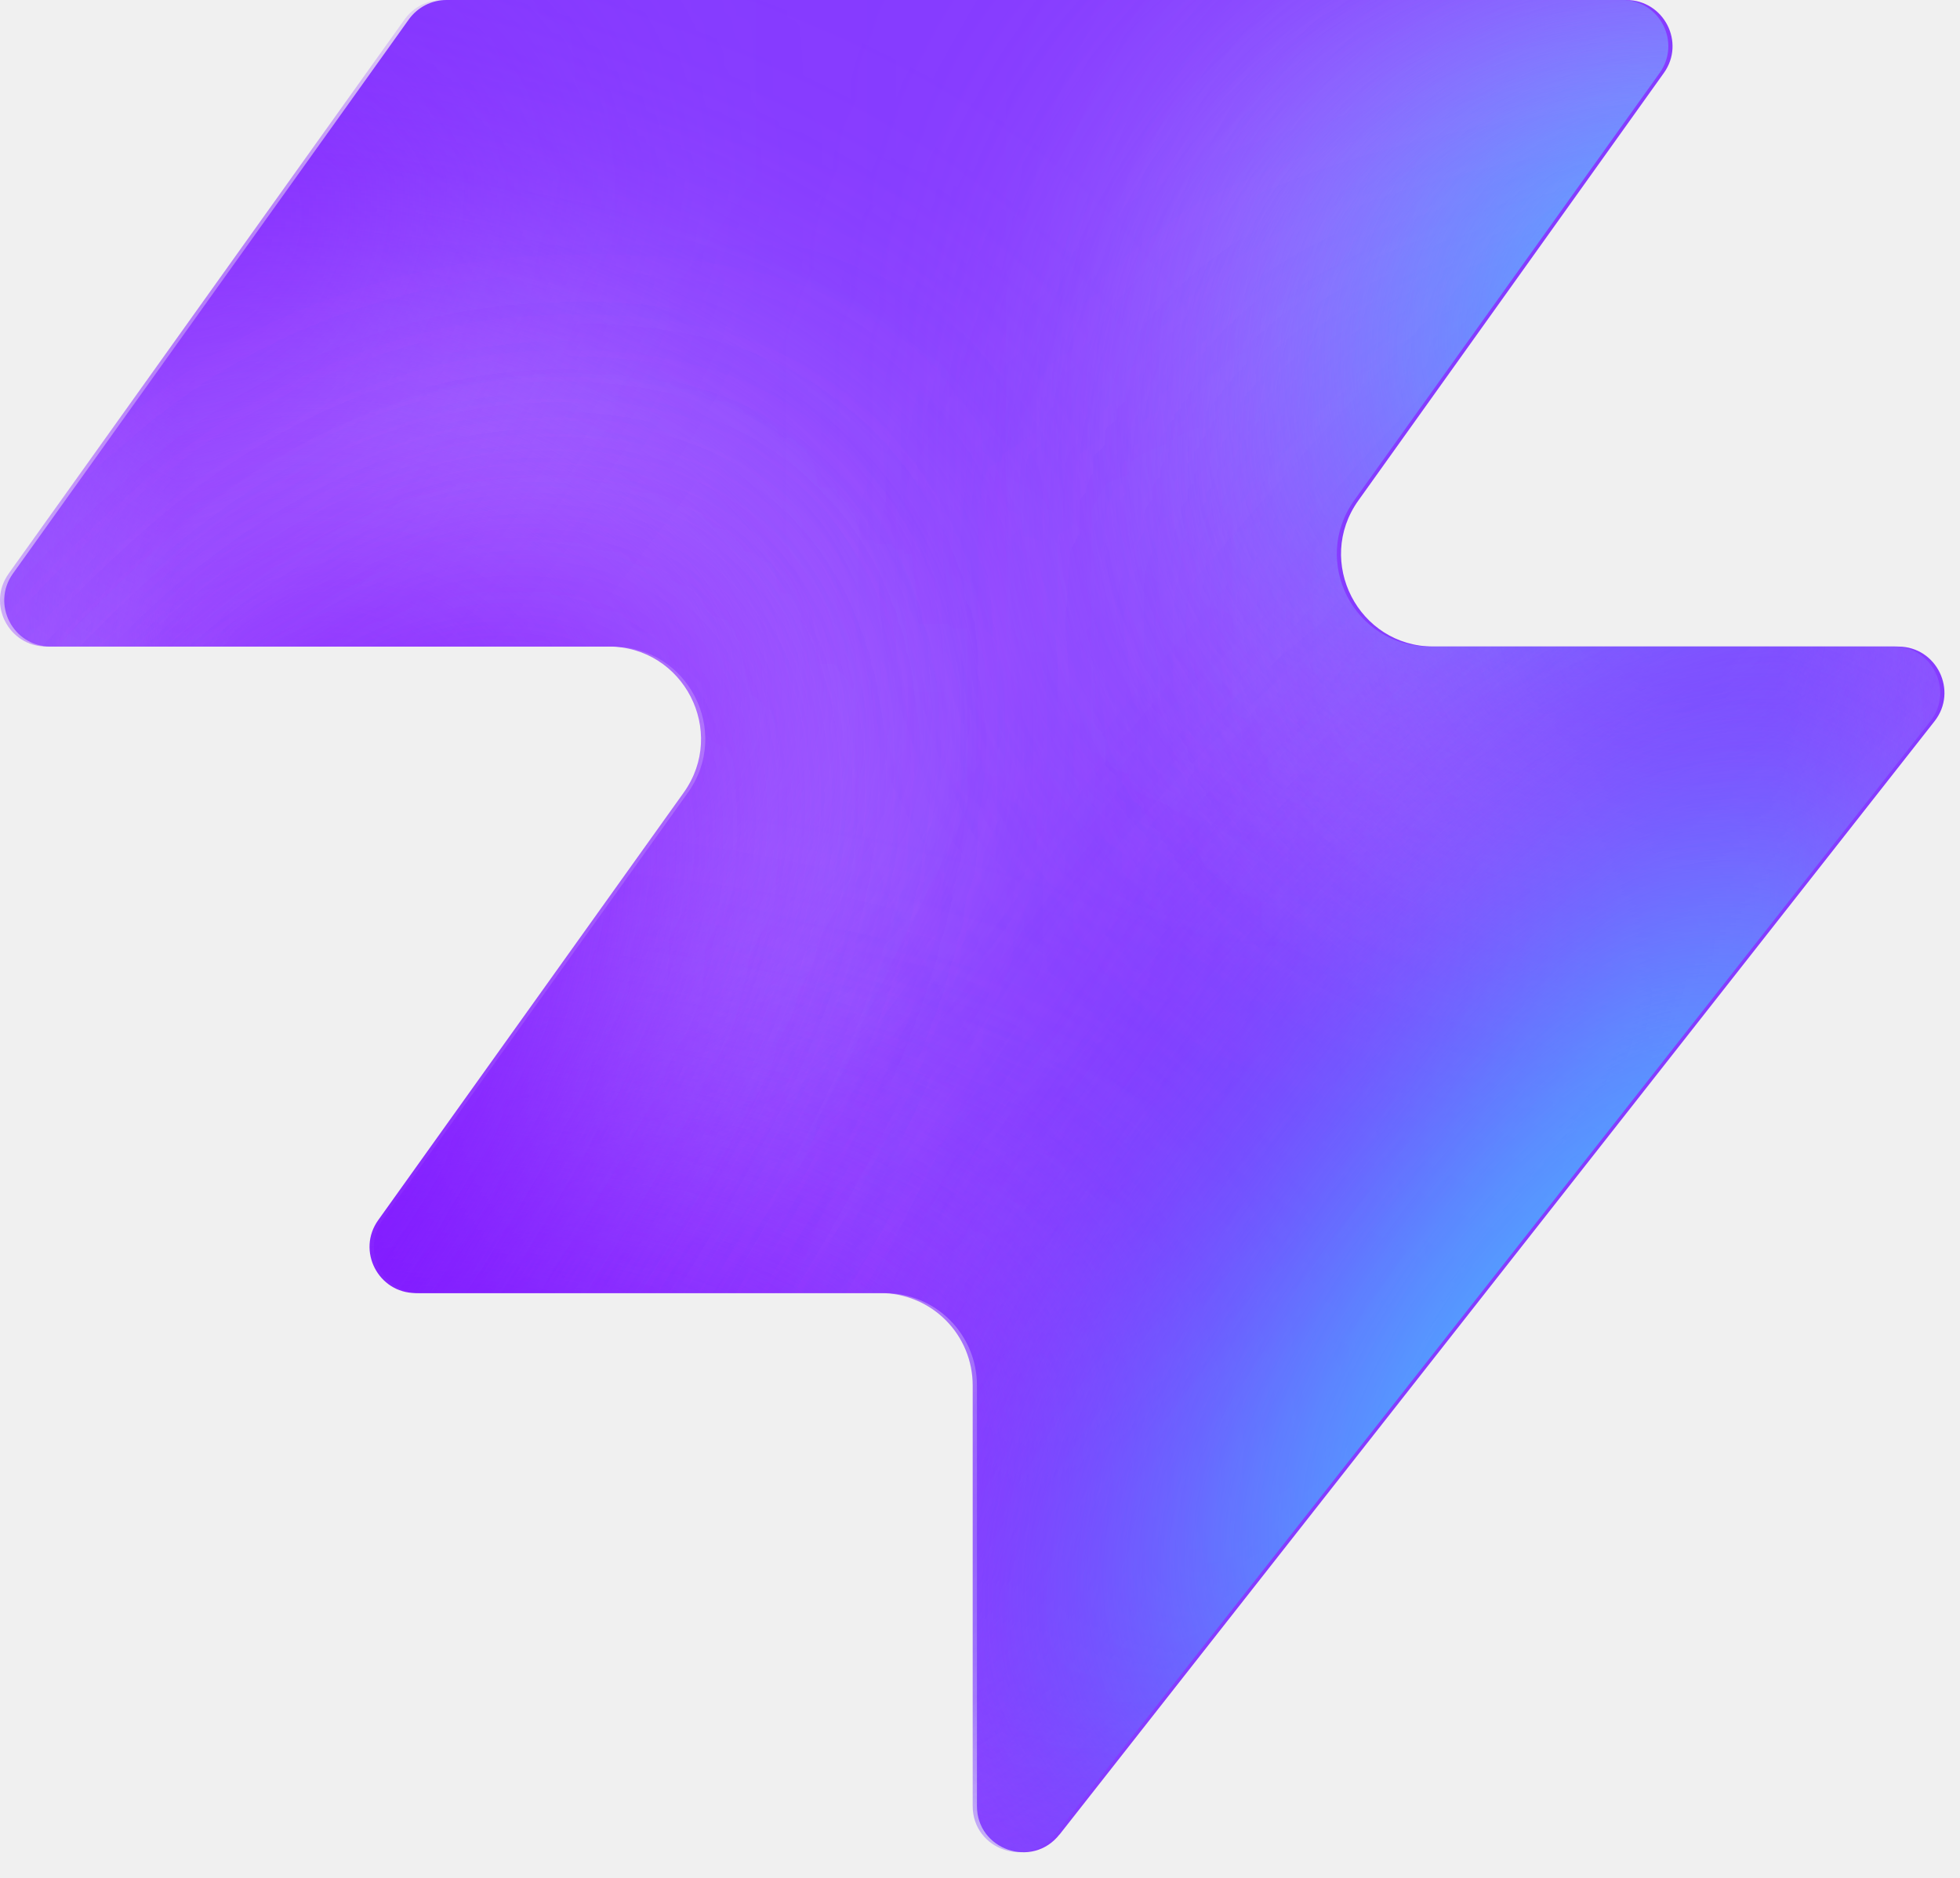
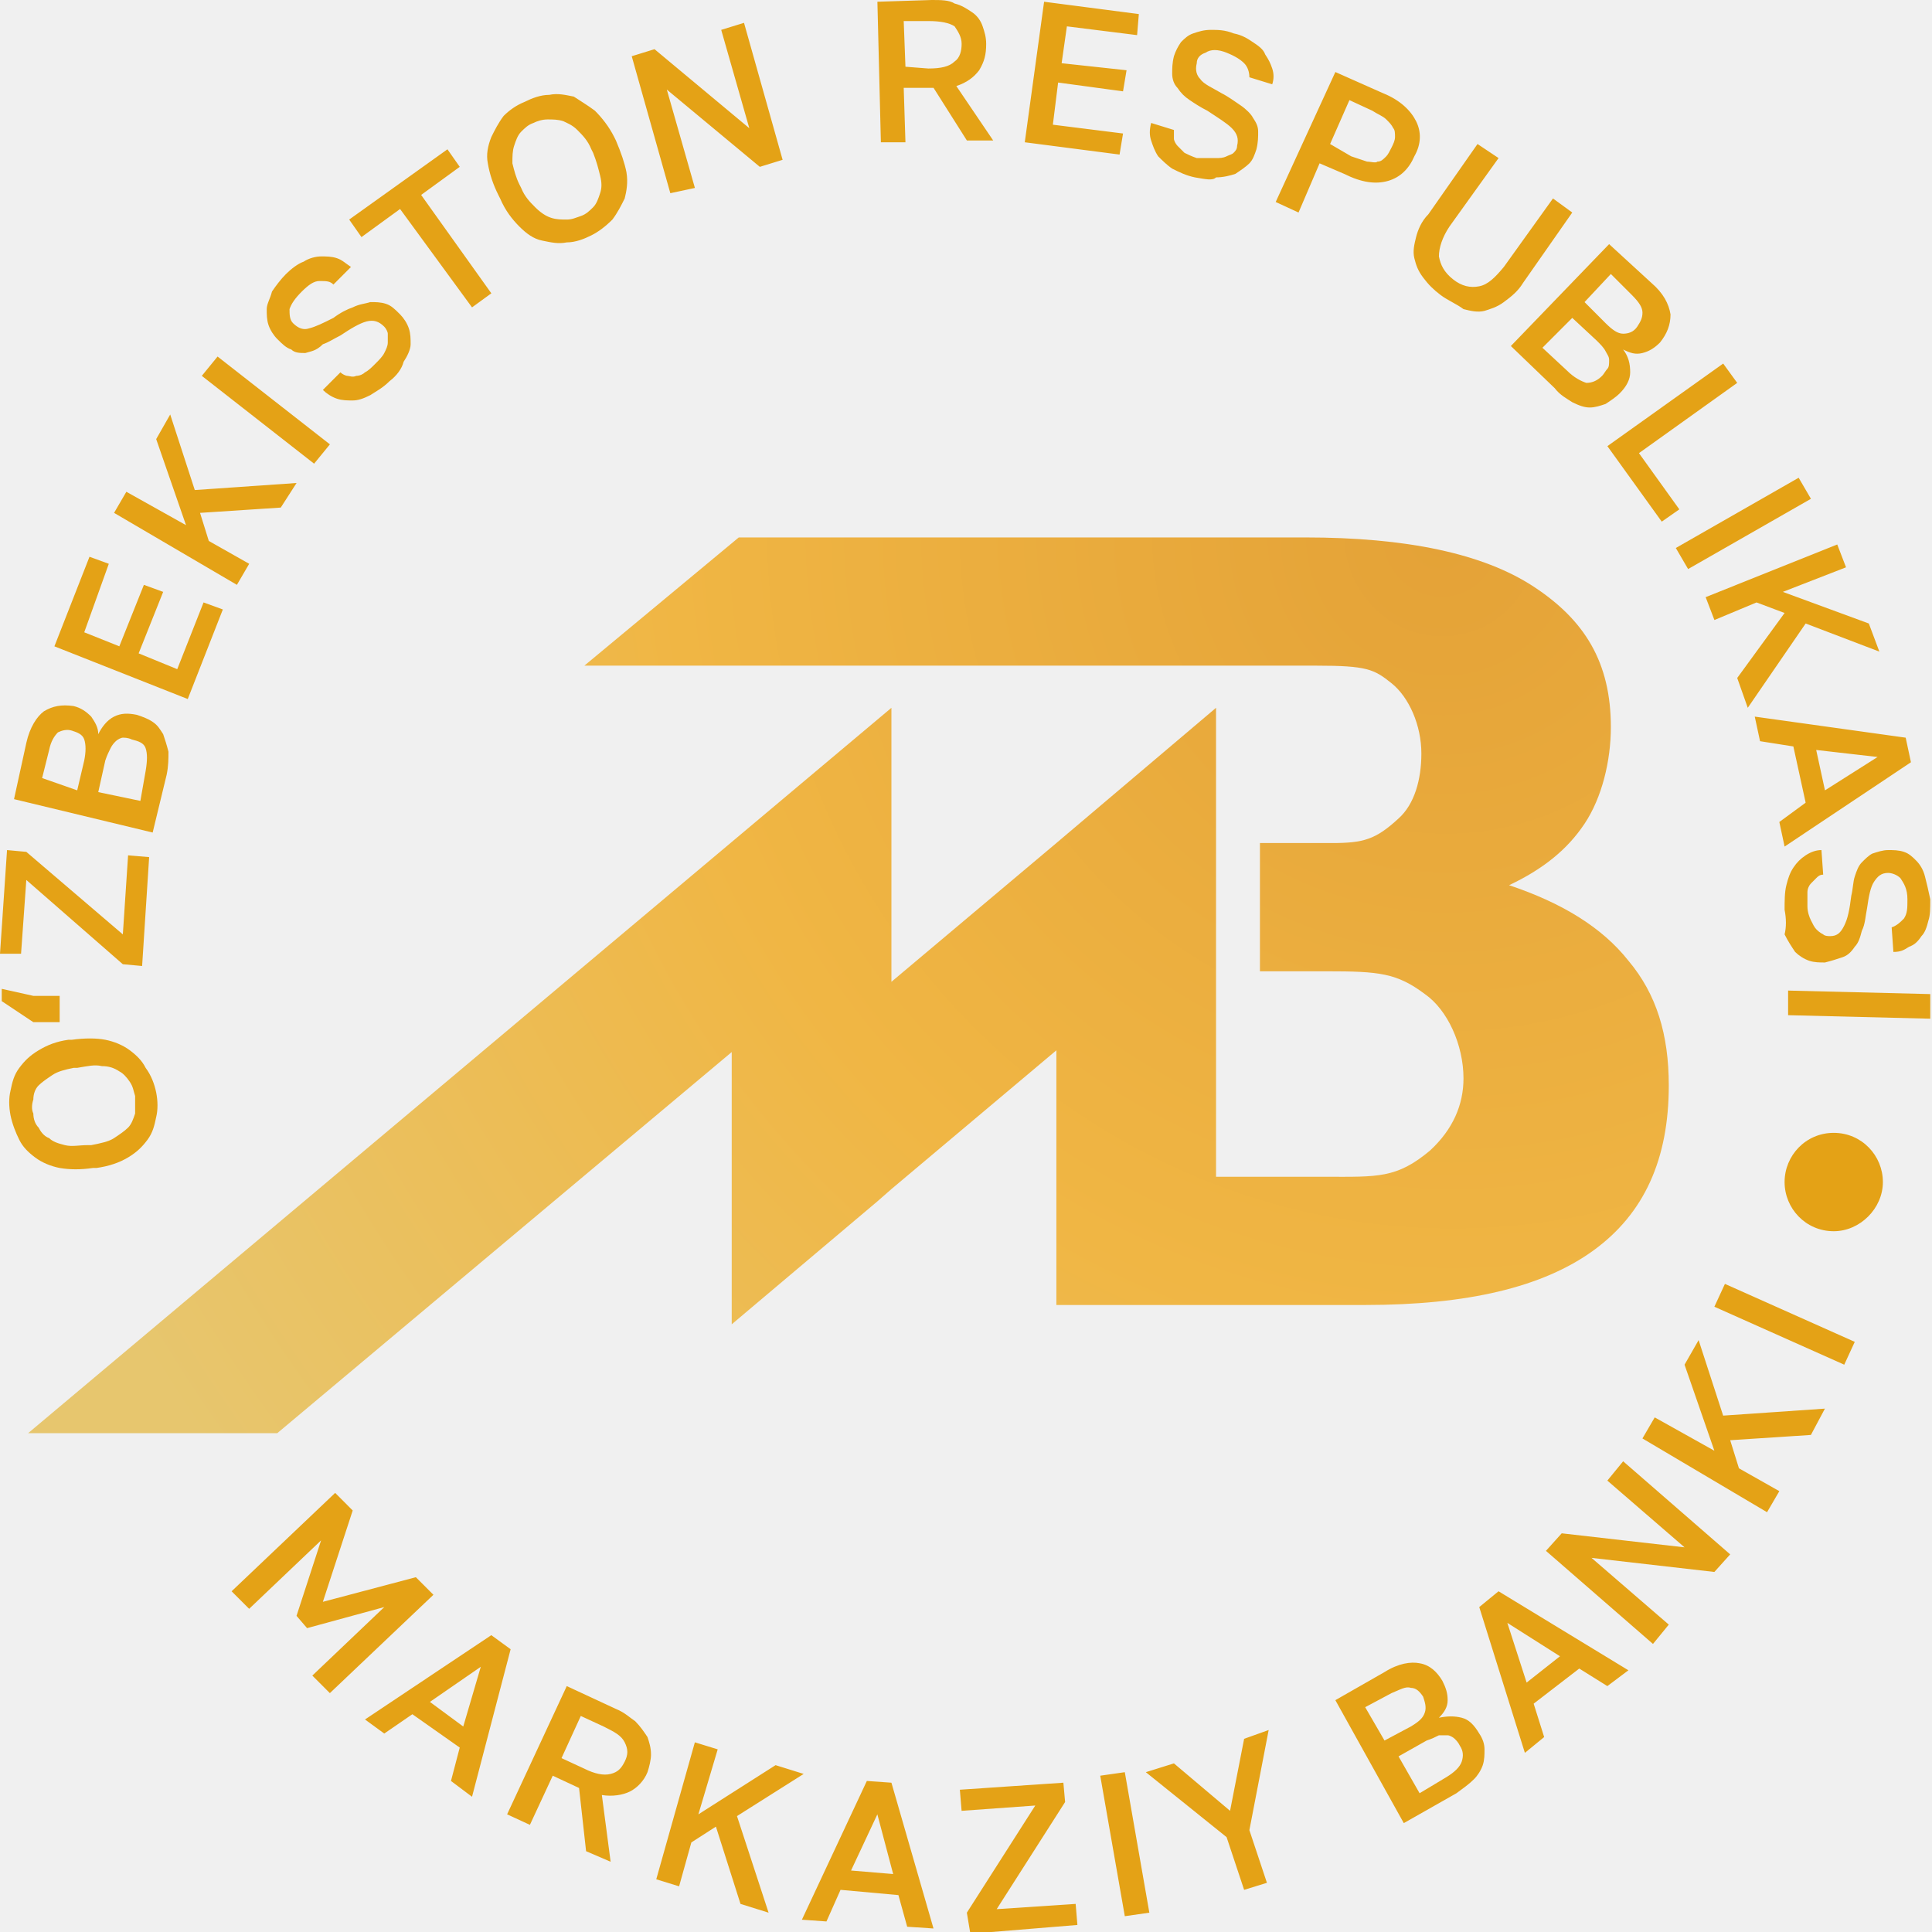
- <svg xmlns="http://www.w3.org/2000/svg" width="48" height="46" fill="none" viewBox="0 0 48 46">
-   <path fill="#863bff" d="M25.946 44.938c-.664.845-2.021.375-2.021-.698V33.937a2.26 2.26 0 0 0-2.262-2.262H10.287c-.92 0-1.456-1.04-.92-1.788l7.48-10.471c1.07-1.497 0-3.578-1.842-3.578H1.237c-.92 0-1.456-1.04-.92-1.788L10.013.474c.214-.297.556-.474.92-.474h28.894c.92 0 1.456 1.04.92 1.788l-7.48 10.471c-1.07 1.498 0 3.579 1.842 3.579h11.377c.943 0 1.473 1.088.89 1.83L25.947 44.94z" style="fill:#863bff;fill:color(display-p3 .525 .23 1);fill-opacity:1" />
-   <mask id="a" width="48" height="46" x="0" y="0" maskUnits="userSpaceOnUse" style="mask-type:alpha">
-     <path fill="#000" d="M25.842 44.938c-.664.844-2.021.375-2.021-.698V33.937a2.26 2.26 0 0 0-2.262-2.262H10.183c-.92 0-1.456-1.04-.92-1.788l7.48-10.471c1.07-1.498 0-3.579-1.842-3.579H1.133c-.92 0-1.456-1.04-.92-1.787L9.91.473c.214-.297.556-.474.92-.474h28.894c.92 0 1.456 1.04.92 1.788l-7.48 10.471c-1.07 1.498 0 3.578 1.842 3.578h11.377c.943 0 1.473 1.088.89 1.832L25.843 44.94z" style="fill:#000;fill-opacity:1" />
-   </mask>
-   <g mask="url(#a)">
-     <g filter="url(#b)">
-       <ellipse cx="5.508" cy="14.704" fill="#ede6ff" rx="5.508" ry="14.704" style="fill:#ede6ff;fill:color(display-p3 .927 .903 1);fill-opacity:1" transform="matrix(.00324 1 1 -.00324 -4.47 31.516)" />
-     </g>
-     <g filter="url(#c)">
-       <ellipse cx="10.399" cy="29.851" fill="#ede6ff" rx="10.399" ry="29.851" style="fill:#ede6ff;fill:color(display-p3 .927 .903 1);fill-opacity:1" transform="matrix(.00324 1 1 -.00324 -39.328 7.883)" />
-     </g>
-     <g filter="url(#d)">
-       <ellipse cx="5.508" cy="30.487" fill="#7e14ff" rx="5.508" ry="30.487" style="fill:#7e14ff;fill:color(display-p3 .492 .077 1);fill-opacity:1" transform="rotate(89.814 -25.913 -14.639)scale(1 -1)" />
-     </g>
-     <g filter="url(#e)">
-       <ellipse cx="5.508" cy="30.599" fill="#7e14ff" rx="5.508" ry="30.599" style="fill:#7e14ff;fill:color(display-p3 .492 .077 1);fill-opacity:1" transform="rotate(89.814 -32.644 -3.334)scale(1 -1)" />
-     </g>
-     <g filter="url(#f)">
-       <ellipse cx="5.508" cy="30.599" fill="#7e14ff" rx="5.508" ry="30.599" style="fill:#7e14ff;fill:color(display-p3 .492 .077 1);fill-opacity:1" transform="matrix(.00324 1 1 -.00324 -34.34 30.47)" />
-     </g>
-     <g filter="url(#g)">
-       <ellipse cx="14.072" cy="22.078" fill="#ede6ff" rx="14.072" ry="22.078" style="fill:#ede6ff;fill:color(display-p3 .927 .903 1);fill-opacity:1" transform="rotate(93.35 24.506 48.493)scale(-1 1)" />
-     </g>
-     <g filter="url(#h)">
-       <ellipse cx="3.47" cy="21.501" fill="#7e14ff" rx="3.47" ry="21.501" style="fill:#7e14ff;fill:color(display-p3 .492 .077 1);fill-opacity:1" transform="rotate(89.009 28.708 47.59)scale(-1 1)" />
-     </g>
-     <g filter="url(#i)">
-       <ellipse cx="3.47" cy="21.501" fill="#7e14ff" rx="3.47" ry="21.501" style="fill:#7e14ff;fill:color(display-p3 .492 .077 1);fill-opacity:1" transform="rotate(89.009 28.708 47.59)scale(-1 1)" />
-     </g>
-     <g filter="url(#j)">
-       <ellipse cx=".387" cy="8.972" fill="#7e14ff" rx="4.407" ry="29.108" style="fill:#7e14ff;fill:color(display-p3 .492 .077 1);fill-opacity:1" transform="rotate(39.51 .387 8.972)" />
-     </g>
-     <g filter="url(#k)">
-       <ellipse cx="47.523" cy="-6.092" fill="#7e14ff" rx="4.407" ry="29.108" style="fill:#7e14ff;fill:color(display-p3 .492 .077 1);fill-opacity:1" transform="rotate(37.892 47.523 -6.092)" />
-     </g>
-     <g filter="url(#l)">
-       <ellipse cx="41.412" cy="6.333" fill="#47bfff" rx="5.971" ry="9.665" style="fill:#47bfff;fill:color(display-p3 .28 .748 1);fill-opacity:1" transform="rotate(37.892 41.412 6.333)" />
-     </g>
-     <g filter="url(#m)">
-       <ellipse cx="-1.879" cy="38.332" fill="#7e14ff" rx="4.407" ry="29.108" style="fill:#7e14ff;fill:color(display-p3 .492 .077 1);fill-opacity:1" transform="rotate(37.892 -1.88 38.332)" />
-     </g>
-     <g filter="url(#n)">
-       <ellipse cx="-1.879" cy="38.332" fill="#7e14ff" rx="4.407" ry="29.108" style="fill:#7e14ff;fill:color(display-p3 .492 .077 1);fill-opacity:1" transform="rotate(37.892 -1.88 38.332)" />
-     </g>
-     <g filter="url(#o)">
-       <ellipse cx="35.651" cy="29.907" fill="#7e14ff" rx="4.407" ry="29.108" style="fill:#7e14ff;fill:color(display-p3 .492 .077 1);fill-opacity:1" transform="rotate(37.892 35.651 29.907)" />
-     </g>
-     <g filter="url(#p)">
-       <ellipse cx="38.418" cy="32.4" fill="#47bfff" rx="5.971" ry="15.297" style="fill:#47bfff;fill:color(display-p3 .28 .748 1);fill-opacity:1" transform="rotate(37.892 38.418 32.4)" />
-     </g>
+ <svg xmlns="http://www.w3.org/2000/svg" width="50" height="50" viewBox="0 0 50 50" fill="none">
+   <g clip-path="url(#clip0_8377_16497)">
+     <path fill-rule="evenodd" clip-rule="evenodd" d="M31.471 18.318L27.339 21.818L23.07 25.409V23.773V18.318L0.727 37.091H7.175L18.937 27.227V28.864V33.773V34.273L22.707 31.091L23.07 30.773L27.339 27.182V30.455V33.773H31.471H32.561H32.697H35.331C37.965 33.773 39.918 33.318 41.235 32.364C42.552 31.409 43.188 30 43.188 28.091C43.188 26.773 42.87 25.727 42.144 24.864C41.462 24 40.418 23.364 39.055 22.909C39.918 22.5 40.554 22 41.008 21.318C41.462 20.637 41.689 19.682 41.689 18.818C41.689 17.137 41.008 16.046 39.691 15.182C38.374 14.318 36.376 13.909 33.787 13.909H32.561H19.119L15.123 17.227H32.561H32.697H34.06C35.377 17.227 35.559 17.318 36.013 17.682C36.467 18.046 36.785 18.773 36.785 19.5C36.785 20.182 36.603 20.818 36.194 21.182C35.604 21.727 35.286 21.818 34.469 21.818H32.607V25.137H34.332C35.695 25.137 36.149 25.182 36.876 25.727C37.466 26.137 37.875 27.046 37.875 27.909C37.875 28.591 37.602 29.227 37.012 29.773C36.149 30.5 35.649 30.455 34.332 30.455H32.697H32.561H31.471V23.727V18.318Z" fill="url(#paint0_radial_8377_16497)" />
+     <path d="M4.042 28.273C4.087 28.5 4.087 28.727 4.042 28.909C3.996 29.136 3.951 29.318 3.815 29.5C3.678 29.682 3.542 29.818 3.315 29.954C3.088 30.091 2.816 30.182 2.498 30.227H2.407C2.089 30.273 1.817 30.273 1.544 30.227C1.317 30.182 1.09 30.091 0.908 29.954C0.727 29.818 0.59 29.682 0.5 29.5C0.409 29.318 0.318 29.091 0.272 28.864C0.227 28.636 0.227 28.409 0.272 28.227C0.318 28 0.363 27.818 0.5 27.636C0.636 27.454 0.772 27.318 0.999 27.182C1.226 27.046 1.453 26.954 1.771 26.909H1.862C2.18 26.864 2.498 26.864 2.725 26.909C2.952 26.954 3.179 27.046 3.361 27.182C3.542 27.318 3.678 27.454 3.769 27.636C3.906 27.818 3.996 28.046 4.042 28.273ZM3.497 28.364C3.451 28.227 3.451 28.136 3.361 28C3.27 27.864 3.179 27.773 3.088 27.727C2.952 27.636 2.816 27.591 2.634 27.591C2.452 27.546 2.271 27.591 1.998 27.636H1.907C1.68 27.682 1.499 27.727 1.362 27.818C1.226 27.909 1.09 28 0.999 28.091C0.908 28.182 0.863 28.318 0.863 28.454C0.817 28.591 0.817 28.727 0.863 28.818C0.863 28.954 0.908 29.091 0.999 29.182C1.045 29.273 1.135 29.409 1.272 29.454C1.362 29.546 1.499 29.591 1.68 29.636C1.862 29.682 2.044 29.636 2.271 29.636H2.361C2.589 29.591 2.816 29.546 2.952 29.454C3.088 29.364 3.224 29.273 3.315 29.182C3.406 29.091 3.451 28.954 3.497 28.818C3.497 28.591 3.497 28.5 3.497 28.364ZM0.863 25.773H1.544V26.454H0.863L0.045 25.909V25.591L0.863 25.773ZM3.179 24.954L0.681 22.773L0.545 24.682H0L0.182 22L0.681 22.046L3.179 24.182L3.315 22.136L3.86 22.182L3.678 25L3.179 24.954ZM0.363 20.682L0.681 19.227C0.772 18.818 0.954 18.546 1.135 18.409C1.362 18.273 1.589 18.227 1.907 18.273C2.089 18.318 2.225 18.409 2.361 18.546C2.452 18.682 2.543 18.818 2.543 19C2.634 18.818 2.77 18.636 2.952 18.546C3.134 18.454 3.315 18.454 3.542 18.5C3.678 18.546 3.815 18.591 3.951 18.682C4.087 18.773 4.133 18.864 4.223 19C4.269 19.136 4.314 19.273 4.36 19.454C4.36 19.636 4.36 19.818 4.314 20.046L3.951 21.546L0.363 20.682ZM3.769 19.954C3.815 19.682 3.815 19.5 3.769 19.364C3.724 19.227 3.588 19.182 3.406 19.136C3.315 19.091 3.224 19.091 3.179 19.091C3.134 19.091 3.043 19.136 2.997 19.182C2.952 19.227 2.906 19.273 2.861 19.364C2.816 19.454 2.77 19.546 2.725 19.682L2.543 20.5L3.633 20.727L3.769 19.954ZM2.18 19.682C2.225 19.454 2.225 19.273 2.18 19.136C2.134 19 1.998 18.954 1.862 18.909C1.726 18.864 1.589 18.909 1.499 18.954C1.408 19.046 1.317 19.182 1.272 19.409L1.09 20.136L1.998 20.454L2.18 19.682ZM1.408 16.727L2.316 14.409L2.816 14.591L2.18 16.364L3.088 16.727L3.724 15.136L4.223 15.318L3.588 16.909L4.587 17.318L5.268 15.591L5.767 15.773L4.859 18.091L1.408 16.727ZM2.952 13.273L3.27 12.727L4.814 13.591L4.042 11.364L4.405 10.727L5.041 12.682L7.675 12.5L7.266 13.136L5.177 13.273L5.404 14L6.449 14.591L6.131 15.136L2.952 13.273ZM5.223 9.727L5.631 9.227L8.538 11.5L8.129 12L5.223 9.727ZM10.082 9.864C9.9 10.046 9.718 10.136 9.582 10.227C9.401 10.318 9.264 10.364 9.128 10.364C8.992 10.364 8.856 10.364 8.719 10.318C8.583 10.273 8.447 10.182 8.356 10.091L8.81 9.636C8.856 9.682 8.946 9.727 8.992 9.727C9.037 9.727 9.128 9.773 9.219 9.727C9.31 9.727 9.401 9.682 9.446 9.636C9.537 9.591 9.628 9.5 9.718 9.409C9.809 9.318 9.9 9.227 9.945 9.136C9.991 9.045 10.036 8.955 10.036 8.864C10.036 8.773 10.036 8.727 10.036 8.636C10.036 8.591 9.991 8.5 9.945 8.455C9.809 8.318 9.673 8.273 9.491 8.318C9.31 8.364 9.083 8.5 8.81 8.682C8.629 8.773 8.492 8.864 8.356 8.909C8.174 9.091 8.038 9.091 7.902 9.136C7.766 9.136 7.629 9.136 7.539 9.045C7.402 9 7.312 8.909 7.175 8.773C7.084 8.682 6.994 8.545 6.948 8.409C6.903 8.273 6.903 8.136 6.903 8C6.903 7.864 6.994 7.727 7.039 7.545C7.13 7.409 7.266 7.227 7.402 7.091C7.539 6.955 7.72 6.818 7.856 6.773C7.993 6.682 8.174 6.636 8.311 6.636C8.447 6.636 8.583 6.636 8.719 6.682C8.856 6.727 8.946 6.818 9.083 6.909L8.629 7.364C8.538 7.273 8.447 7.273 8.265 7.273C8.129 7.273 7.993 7.364 7.811 7.545C7.629 7.727 7.539 7.864 7.493 8C7.493 8.136 7.493 8.273 7.584 8.364C7.72 8.5 7.856 8.545 7.993 8.5C8.174 8.455 8.356 8.364 8.629 8.227C8.81 8.091 8.992 8 9.128 7.955C9.31 7.864 9.446 7.864 9.582 7.818C9.718 7.818 9.855 7.818 9.991 7.864C10.127 7.909 10.218 8 10.354 8.136C10.445 8.227 10.536 8.364 10.581 8.5C10.627 8.636 10.627 8.773 10.627 8.909C10.627 9.045 10.536 9.227 10.445 9.364C10.4 9.545 10.263 9.727 10.082 9.864ZM10.354 5.409L9.355 6.136L9.037 5.682L11.58 3.864L11.898 4.318L10.899 5.045L12.716 7.591L12.216 7.955L10.354 5.409ZM15.304 6.091C15.123 6.182 14.896 6.273 14.668 6.273C14.441 6.318 14.26 6.273 14.033 6.227C13.806 6.182 13.624 6.045 13.442 5.864C13.261 5.682 13.079 5.455 12.943 5.136L12.897 5.045C12.761 4.773 12.67 4.5 12.625 4.227C12.579 4 12.625 3.773 12.716 3.545C12.806 3.364 12.897 3.182 13.034 3C13.17 2.864 13.351 2.727 13.579 2.636C13.76 2.545 13.987 2.455 14.214 2.455C14.441 2.409 14.623 2.455 14.85 2.5C14.986 2.591 15.213 2.727 15.395 2.864C15.577 3.045 15.758 3.273 15.895 3.545L15.94 3.636C16.076 3.955 16.167 4.227 16.212 4.455C16.258 4.727 16.212 4.955 16.167 5.136C16.076 5.318 15.986 5.5 15.849 5.682C15.668 5.864 15.486 6 15.304 6.091ZM15.032 5.591C15.168 5.545 15.259 5.455 15.35 5.364C15.441 5.273 15.486 5.136 15.531 5C15.577 4.864 15.577 4.727 15.531 4.545C15.486 4.364 15.441 4.182 15.35 3.955L15.304 3.864C15.213 3.636 15.077 3.5 14.941 3.364C14.805 3.227 14.668 3.182 14.578 3.136C14.441 3.091 14.305 3.091 14.169 3.091C14.033 3.091 13.896 3.136 13.806 3.182C13.669 3.227 13.579 3.318 13.488 3.409C13.397 3.5 13.351 3.636 13.306 3.773C13.261 3.909 13.261 4.045 13.261 4.227C13.306 4.409 13.351 4.591 13.442 4.773L13.488 4.864C13.579 5.091 13.715 5.227 13.851 5.364C13.987 5.5 14.123 5.591 14.26 5.636C14.396 5.682 14.532 5.682 14.668 5.682C14.805 5.682 14.896 5.636 15.032 5.591ZM16.349 1.455L16.939 1.273L19.392 3.318L18.665 0.773L19.255 0.591L20.254 4.136L19.664 4.318L17.257 2.318L17.984 4.864L17.348 5L16.349 1.455ZM22.707 0.045L24.114 0C24.341 0 24.569 0 24.705 0.091C24.887 0.136 25.023 0.227 25.159 0.318C25.295 0.409 25.386 0.545 25.431 0.682C25.477 0.818 25.522 0.955 25.522 1.136C25.522 1.409 25.477 1.591 25.341 1.818C25.204 2 25.023 2.136 24.75 2.227L25.704 3.636H25.023L24.16 2.273H23.388L23.433 3.682H22.797L22.707 0.045ZM24.024 1.773C24.341 1.773 24.569 1.727 24.705 1.591C24.841 1.5 24.887 1.318 24.887 1.136C24.887 0.955 24.796 0.818 24.705 0.682C24.569 0.591 24.341 0.545 24.024 0.545H23.388L23.433 1.727L24.024 1.773ZM27.021 0.045L29.473 0.364L29.428 0.909L27.611 0.682L27.475 1.636L29.155 1.818L29.064 2.364L27.384 2.136L27.248 3.227L29.064 3.455L28.974 4L26.521 3.682L27.021 0.045ZM30.926 4.591C30.699 4.545 30.518 4.455 30.336 4.364C30.2 4.273 30.064 4.136 29.973 4.045C29.882 3.909 29.837 3.773 29.791 3.636C29.746 3.5 29.746 3.364 29.791 3.182L30.381 3.364C30.381 3.455 30.381 3.5 30.381 3.591C30.381 3.636 30.427 3.727 30.472 3.773C30.518 3.818 30.608 3.909 30.654 3.955C30.745 4 30.836 4.045 30.972 4.091C31.244 4.091 31.381 4.091 31.471 4.091C31.562 4.091 31.653 4.091 31.744 4.045C31.835 4 31.88 4 31.925 3.955C31.971 3.909 32.016 3.864 32.016 3.773C32.062 3.591 32.016 3.455 31.88 3.318C31.744 3.182 31.517 3.045 31.244 2.864C31.063 2.773 30.926 2.682 30.79 2.591C30.654 2.5 30.563 2.409 30.472 2.273C30.381 2.182 30.336 2.045 30.336 1.909C30.336 1.773 30.336 1.636 30.381 1.455C30.427 1.318 30.472 1.227 30.563 1.091C30.654 1 30.745 0.909 30.881 0.864C31.017 0.818 31.154 0.773 31.335 0.773C31.517 0.773 31.698 0.773 31.925 0.864C32.153 0.909 32.289 1 32.425 1.091C32.561 1.182 32.697 1.273 32.743 1.409C32.834 1.545 32.879 1.636 32.925 1.773C32.97 1.909 32.97 2.045 32.925 2.182L32.334 2C32.334 1.864 32.289 1.727 32.198 1.636C32.107 1.545 31.971 1.455 31.744 1.364C31.517 1.273 31.335 1.273 31.199 1.364C31.063 1.409 30.972 1.5 30.972 1.636C30.926 1.818 30.972 1.955 31.063 2.045C31.154 2.182 31.381 2.273 31.608 2.409C31.789 2.5 31.971 2.636 32.107 2.727C32.243 2.818 32.38 2.955 32.425 3.045C32.516 3.182 32.561 3.273 32.561 3.409C32.561 3.545 32.561 3.682 32.516 3.864C32.471 4 32.425 4.136 32.334 4.227C32.243 4.318 32.107 4.409 31.971 4.5C31.835 4.545 31.653 4.591 31.471 4.591C31.381 4.682 31.199 4.636 30.926 4.591ZM34.559 1.864L35.786 2.409C36.24 2.591 36.512 2.864 36.648 3.136C36.785 3.409 36.785 3.727 36.603 4.045C36.467 4.364 36.24 4.591 35.922 4.682C35.604 4.773 35.241 4.727 34.787 4.5L34.151 4.227L33.606 5.5L33.015 5.227L34.559 1.864ZM34.968 4.045C35.105 4.091 35.241 4.136 35.377 4.182C35.468 4.182 35.604 4.227 35.649 4.182C35.74 4.182 35.786 4.136 35.877 4.045C35.922 4 35.967 3.909 36.013 3.818C36.058 3.727 36.103 3.636 36.103 3.545C36.103 3.455 36.103 3.364 36.058 3.318C36.013 3.227 35.967 3.182 35.877 3.091C35.786 3 35.649 2.955 35.513 2.864L34.923 2.591L34.423 3.727L34.968 4.045ZM37.284 7.636C37.103 7.5 36.966 7.364 36.83 7.182C36.694 7 36.648 6.864 36.603 6.682C36.558 6.5 36.603 6.318 36.648 6.136C36.694 5.955 36.785 5.727 36.966 5.545L38.238 3.727L38.783 4.091L37.511 5.864C37.33 6.136 37.239 6.409 37.239 6.636C37.284 6.864 37.375 7.045 37.602 7.227C37.829 7.409 38.056 7.455 38.283 7.409C38.51 7.364 38.692 7.182 38.919 6.909L40.191 5.136L40.69 5.5L39.419 7.318C39.282 7.545 39.101 7.682 38.919 7.818C38.737 7.955 38.556 8 38.42 8.045C38.238 8.091 38.056 8.045 37.875 8C37.693 7.864 37.466 7.773 37.284 7.636ZM41.644 6.318L42.734 7.318C43.052 7.591 43.188 7.864 43.233 8.136C43.233 8.409 43.143 8.636 42.961 8.864C42.825 9 42.688 9.091 42.507 9.136C42.325 9.182 42.189 9.136 42.007 9.045C42.144 9.227 42.189 9.409 42.189 9.636C42.189 9.818 42.098 10 41.916 10.182C41.826 10.273 41.689 10.364 41.553 10.454C41.417 10.5 41.281 10.546 41.144 10.546C41.008 10.546 40.872 10.5 40.69 10.409C40.554 10.318 40.372 10.227 40.236 10.046L39.101 8.955L41.644 6.318ZM40.554 9.591C40.736 9.773 40.917 9.864 41.054 9.909C41.19 9.909 41.326 9.864 41.462 9.727C41.508 9.682 41.553 9.591 41.599 9.545C41.644 9.5 41.644 9.409 41.644 9.318C41.644 9.227 41.599 9.182 41.553 9.091C41.508 9 41.417 8.909 41.326 8.818L40.69 8.227L39.918 9L40.554 9.591ZM41.553 8.364C41.735 8.545 41.871 8.636 42.007 8.636C42.144 8.636 42.28 8.591 42.371 8.455C42.461 8.318 42.507 8.227 42.507 8.091C42.507 7.955 42.416 7.818 42.234 7.636L41.689 7.091L41.008 7.818L41.553 8.364ZM44.596 9.409L44.959 9.909L42.416 11.727L43.461 13.182L43.006 13.5L41.599 11.546L44.596 9.409ZM46.549 12.364L46.867 12.909L43.688 14.727L43.37 14.182L46.549 12.364ZM47.548 14.091L47.775 14.682L46.14 15.318L48.365 16.136L48.638 16.864L46.73 16.136L45.232 18.318L44.959 17.546L46.185 15.864L45.459 15.591L44.369 16.046L44.142 15.454L47.548 14.091ZM46.73 20.773L46.412 19.318L45.55 19.182L45.413 18.546L49.319 19.091L49.455 19.727L46.185 21.909L46.049 21.273L46.73 20.773ZM47.003 19.409L47.23 20.454L48.592 19.591L47.003 19.409ZM46.185 23.546C46.185 23.318 46.185 23.091 46.231 22.909C46.276 22.727 46.322 22.591 46.412 22.454C46.503 22.318 46.594 22.227 46.73 22.136C46.867 22.046 47.003 22 47.139 22L47.184 22.636C47.094 22.636 47.048 22.682 47.003 22.727C46.957 22.773 46.912 22.818 46.867 22.864C46.821 22.909 46.776 23 46.776 23.091C46.776 23.182 46.776 23.318 46.776 23.454C46.776 23.591 46.821 23.727 46.867 23.818C46.912 23.909 46.957 24 47.003 24.046C47.048 24.091 47.094 24.136 47.184 24.182C47.23 24.227 47.321 24.227 47.366 24.227C47.548 24.227 47.639 24.136 47.729 23.954C47.82 23.773 47.866 23.546 47.911 23.182C47.956 23 47.956 22.818 48.002 22.682C48.047 22.546 48.093 22.409 48.184 22.318C48.274 22.227 48.365 22.136 48.456 22.091C48.592 22.046 48.728 22 48.865 22C49.001 22 49.137 22 49.273 22.046C49.41 22.091 49.501 22.182 49.591 22.273C49.682 22.364 49.773 22.5 49.818 22.682C49.864 22.864 49.909 23.046 49.955 23.273C49.955 23.5 49.955 23.682 49.909 23.818C49.864 24 49.818 24.136 49.727 24.227C49.637 24.364 49.546 24.454 49.41 24.5C49.273 24.591 49.183 24.636 49.001 24.636L48.956 24C49.092 23.954 49.183 23.864 49.273 23.773C49.364 23.636 49.364 23.5 49.364 23.273C49.364 23 49.273 22.864 49.183 22.727C49.092 22.636 48.956 22.591 48.865 22.591C48.683 22.591 48.592 22.682 48.501 22.818C48.41 22.954 48.365 23.182 48.32 23.5C48.274 23.727 48.274 23.909 48.184 24.091C48.138 24.273 48.093 24.409 48.002 24.5C47.911 24.636 47.82 24.727 47.684 24.773C47.548 24.818 47.411 24.864 47.23 24.909C47.093 24.909 46.957 24.909 46.821 24.864C46.685 24.818 46.549 24.727 46.458 24.636C46.367 24.5 46.276 24.364 46.185 24.182C46.231 24 46.231 23.773 46.185 23.546ZM49.955 25.727V26.364L46.276 26.273V25.636L49.955 25.727Z" fill="#E4A216" />
+     <path d="M8.674 38.636L9.128 39.091L8.356 41.455L10.762 40.818L11.217 41.273L8.537 43.818L8.083 43.364L9.945 41.591L7.947 42.136L7.674 41.818L8.31 39.864L6.448 41.636L5.994 41.182L8.674 38.636ZM11.898 45.227L10.672 44.364L9.945 44.864L9.446 44.5L12.715 42.318L13.215 42.682L12.216 46.5L11.671 46.091L11.898 45.227ZM11.126 44.045L11.989 44.682L12.443 43.136L11.126 44.045ZM14.668 43.636L15.94 44.227C16.167 44.318 16.303 44.455 16.439 44.545C16.575 44.682 16.666 44.818 16.757 44.955C16.802 45.091 16.848 45.227 16.848 45.409C16.848 45.545 16.802 45.727 16.757 45.864C16.666 46.091 16.485 46.273 16.303 46.364C16.121 46.455 15.849 46.5 15.576 46.455L15.803 48.182L15.168 47.909L14.986 46.273L14.305 45.955L13.714 47.227L13.124 46.955L14.668 43.636ZM15.122 45.773C15.395 45.909 15.622 45.955 15.803 45.909C15.985 45.864 16.076 45.773 16.167 45.591C16.258 45.409 16.258 45.273 16.167 45.091C16.076 44.909 15.894 44.818 15.622 44.682L15.031 44.409L14.532 45.5L15.122 45.773ZM17.983 45.091L18.574 45.273L18.074 46.955L20.072 45.682L20.799 45.909L19.073 47L19.891 49.5L19.164 49.273L18.528 47.273L17.892 47.682L17.575 48.818L16.984 48.636L17.983 45.091ZM23.251 49.045L21.753 48.909L21.389 49.727L20.753 49.682L22.434 46.091L23.07 46.136L24.159 49.909L23.478 49.864L23.251 49.045ZM22.025 48.409L23.115 48.5L22.706 46.955L22.025 48.409ZM25.022 49.5L26.793 46.727L24.886 46.864L24.841 46.318L27.52 46.136L27.565 46.636L25.794 49.409L27.838 49.273L27.883 49.818L25.113 50.045L25.022 49.5ZM28.474 45.955L29.11 45.864L29.745 49.5L29.11 49.591L28.474 45.955ZM31.744 47.545L29.654 45.864L30.381 45.636L31.834 46.864L32.198 45L32.833 44.773L32.334 47.364L32.788 48.727L32.198 48.909L31.744 47.545ZM34.559 44L35.831 43.273C36.194 43.045 36.512 43 36.739 43.045C37.011 43.091 37.193 43.273 37.329 43.5C37.42 43.682 37.465 43.818 37.465 44C37.465 44.182 37.375 44.318 37.239 44.455C37.465 44.409 37.647 44.409 37.829 44.455C38.011 44.5 38.147 44.636 38.283 44.864C38.374 45 38.419 45.136 38.419 45.273C38.419 45.409 38.419 45.545 38.374 45.682C38.328 45.818 38.238 45.955 38.147 46.045C38.011 46.182 37.874 46.273 37.693 46.409L36.33 47.182L34.559 44ZM37.42 46C37.647 45.864 37.783 45.727 37.829 45.591C37.874 45.455 37.874 45.318 37.783 45.182C37.738 45.091 37.693 45.045 37.647 45C37.602 44.955 37.511 44.909 37.465 44.909C37.375 44.909 37.329 44.909 37.239 44.909C37.148 44.955 37.057 45 36.921 45.045L36.194 45.455L36.739 46.409L37.42 46ZM36.512 44.682C36.739 44.545 36.83 44.455 36.875 44.318C36.921 44.182 36.875 44.045 36.83 43.909C36.739 43.773 36.648 43.682 36.512 43.682C36.376 43.636 36.239 43.727 36.012 43.818L35.331 44.182L35.831 45.045L36.512 44.682ZM40.871 43.182L39.691 44.091L39.963 44.955L39.464 45.364L38.283 41.591L38.782 41.182L42.143 43.227L41.598 43.636L40.871 43.182ZM39.509 43.545L40.372 42.864L39.01 42L39.509 43.545ZM40.009 40.136L40.417 39.682L43.596 40.045L41.598 38.318L42.007 37.818L44.777 40.227L44.368 40.682L41.189 40.318L43.188 42.045L42.779 42.545L40.009 40.136ZM42.506 37.227L42.824 36.682L44.368 37.545L43.596 35.318L43.96 34.682L44.595 36.636L47.229 36.455L46.866 37.136L44.777 37.273L45.004 38L46.049 38.591L45.731 39.136L42.506 37.227ZM44.368 33.818L44.641 33.227L48.001 34.727L47.729 35.318L44.368 33.818Z" fill="#E4A216" />
+     <path fill-rule="evenodd" clip-rule="evenodd" d="M47.457 29.318C48.184 29.318 48.729 29.909 48.729 30.591C48.729 31.273 48.138 31.864 47.457 31.864C46.73 31.864 46.185 31.273 46.185 30.591C46.185 29.909 46.73 29.318 47.457 29.318Z" fill="#E4A216" />
  </g>
  <defs>
-     <filter id="b" width="60.045" height="41.654" x="-19.77" y="16.149" color-interpolation-filters="sRGB" filterUnits="userSpaceOnUse">
-       <feFlood flood-opacity="0" result="BackgroundImageFix" />
-       <feBlend in="SourceGraphic" in2="BackgroundImageFix" result="shape" />
-       <feGaussianBlur result="effect1_foregroundBlur_2002_17158" stdDeviation="7.659" />
-     </filter>
-     <filter id="c" width="90.34" height="51.437" x="-54.613" y="-7.533" color-interpolation-filters="sRGB" filterUnits="userSpaceOnUse">
-       <feFlood flood-opacity="0" result="BackgroundImageFix" />
-       <feBlend in="SourceGraphic" in2="BackgroundImageFix" result="shape" />
-       <feGaussianBlur result="effect1_foregroundBlur_2002_17158" stdDeviation="7.659" />
-     </filter>
-     <filter id="d" width="79.355" height="29.4" x="-49.64" y="2.03" color-interpolation-filters="sRGB" filterUnits="userSpaceOnUse">
-       <feFlood flood-opacity="0" result="BackgroundImageFix" />
-       <feBlend in="SourceGraphic" in2="BackgroundImageFix" result="shape" />
-       <feGaussianBlur result="effect1_foregroundBlur_2002_17158" stdDeviation="4.596" />
-     </filter>
-     <filter id="e" width="79.579" height="29.4" x="-45.045" y="20.029" color-interpolation-filters="sRGB" filterUnits="userSpaceOnUse">
-       <feFlood flood-opacity="0" result="BackgroundImageFix" />
-       <feBlend in="SourceGraphic" in2="BackgroundImageFix" result="shape" />
-       <feGaussianBlur result="effect1_foregroundBlur_2002_17158" stdDeviation="4.596" />
-     </filter>
-     <filter id="f" width="79.579" height="29.4" x="-43.513" y="21.178" color-interpolation-filters="sRGB" filterUnits="userSpaceOnUse">
-       <feFlood flood-opacity="0" result="BackgroundImageFix" />
-       <feBlend in="SourceGraphic" in2="BackgroundImageFix" result="shape" />
-       <feGaussianBlur result="effect1_foregroundBlur_2002_17158" stdDeviation="4.596" />
-     </filter>
-     <filter id="g" width="74.749" height="58.852" x="15.756" y="-17.901" color-interpolation-filters="sRGB" filterUnits="userSpaceOnUse">
-       <feFlood flood-opacity="0" result="BackgroundImageFix" />
-       <feBlend in="SourceGraphic" in2="BackgroundImageFix" result="shape" />
-       <feGaussianBlur result="effect1_foregroundBlur_2002_17158" stdDeviation="7.659" />
-     </filter>
-     <filter id="h" width="61.377" height="25.362" x="23.548" y="2.284" color-interpolation-filters="sRGB" filterUnits="userSpaceOnUse">
-       <feFlood flood-opacity="0" result="BackgroundImageFix" />
-       <feBlend in="SourceGraphic" in2="BackgroundImageFix" result="shape" />
-       <feGaussianBlur result="effect1_foregroundBlur_2002_17158" stdDeviation="4.596" />
-     </filter>
-     <filter id="i" width="61.377" height="25.362" x="23.548" y="2.284" color-interpolation-filters="sRGB" filterUnits="userSpaceOnUse">
-       <feFlood flood-opacity="0" result="BackgroundImageFix" />
-       <feBlend in="SourceGraphic" in2="BackgroundImageFix" result="shape" />
-       <feGaussianBlur result="effect1_foregroundBlur_2002_17158" stdDeviation="4.596" />
-     </filter>
-     <filter id="j" width="56.045" height="63.649" x="-27.636" y="-22.853" color-interpolation-filters="sRGB" filterUnits="userSpaceOnUse">
-       <feFlood flood-opacity="0" result="BackgroundImageFix" />
-       <feBlend in="SourceGraphic" in2="BackgroundImageFix" result="shape" />
-       <feGaussianBlur result="effect1_foregroundBlur_2002_17158" stdDeviation="4.596" />
-     </filter>
-     <filter id="k" width="54.814" height="64.646" x="20.116" y="-38.415" color-interpolation-filters="sRGB" filterUnits="userSpaceOnUse">
-       <feFlood flood-opacity="0" result="BackgroundImageFix" />
-       <feBlend in="SourceGraphic" in2="BackgroundImageFix" result="shape" />
-       <feGaussianBlur result="effect1_foregroundBlur_2002_17158" stdDeviation="4.596" />
-     </filter>
-     <filter id="l" width="33.541" height="35.313" x="24.641" y="-11.323" color-interpolation-filters="sRGB" filterUnits="userSpaceOnUse">
-       <feFlood flood-opacity="0" result="BackgroundImageFix" />
-       <feBlend in="SourceGraphic" in2="BackgroundImageFix" result="shape" />
-       <feGaussianBlur result="effect1_foregroundBlur_2002_17158" stdDeviation="4.596" />
-     </filter>
-     <filter id="m" width="54.814" height="64.646" x="-29.286" y="6.009" color-interpolation-filters="sRGB" filterUnits="userSpaceOnUse">
-       <feFlood flood-opacity="0" result="BackgroundImageFix" />
-       <feBlend in="SourceGraphic" in2="BackgroundImageFix" result="shape" />
-       <feGaussianBlur result="effect1_foregroundBlur_2002_17158" stdDeviation="4.596" />
-     </filter>
-     <filter id="n" width="54.814" height="64.646" x="-29.286" y="6.009" color-interpolation-filters="sRGB" filterUnits="userSpaceOnUse">
-       <feFlood flood-opacity="0" result="BackgroundImageFix" />
-       <feBlend in="SourceGraphic" in2="BackgroundImageFix" result="shape" />
-       <feGaussianBlur result="effect1_foregroundBlur_2002_17158" stdDeviation="4.596" />
-     </filter>
-     <filter id="o" width="54.814" height="64.646" x="8.244" y="-2.416" color-interpolation-filters="sRGB" filterUnits="userSpaceOnUse">
-       <feFlood flood-opacity="0" result="BackgroundImageFix" />
-       <feBlend in="SourceGraphic" in2="BackgroundImageFix" result="shape" />
-       <feGaussianBlur result="effect1_foregroundBlur_2002_17158" stdDeviation="4.596" />
-     </filter>
-     <filter id="p" width="39.409" height="43.623" x="18.713" y="10.588" color-interpolation-filters="sRGB" filterUnits="userSpaceOnUse">
-       <feFlood flood-opacity="0" result="BackgroundImageFix" />
-       <feBlend in="SourceGraphic" in2="BackgroundImageFix" result="shape" />
-       <feGaussianBlur result="effect1_foregroundBlur_2002_17158" stdDeviation="4.596" />
-     </filter>
+     <radialGradient id="paint0_radial_8377_16497" cx="0" cy="0" r="1" gradientTransform="matrix(-31.912 22.963 23.5766 32.8244 37.2127 14.1402)" gradientUnits="userSpaceOnUse">
+       <stop stop-color="#E4A237" />
+       <stop offset="0.502" stop-color="#F0B644" />
+       <stop offset="1" stop-color="#E7C66E" />
+     </radialGradient>
+     <clipPath id="clip0_8377_16497">
+       <rect width="50" height="50" fill="white" />
+     </clipPath>
  </defs>
</svg>
